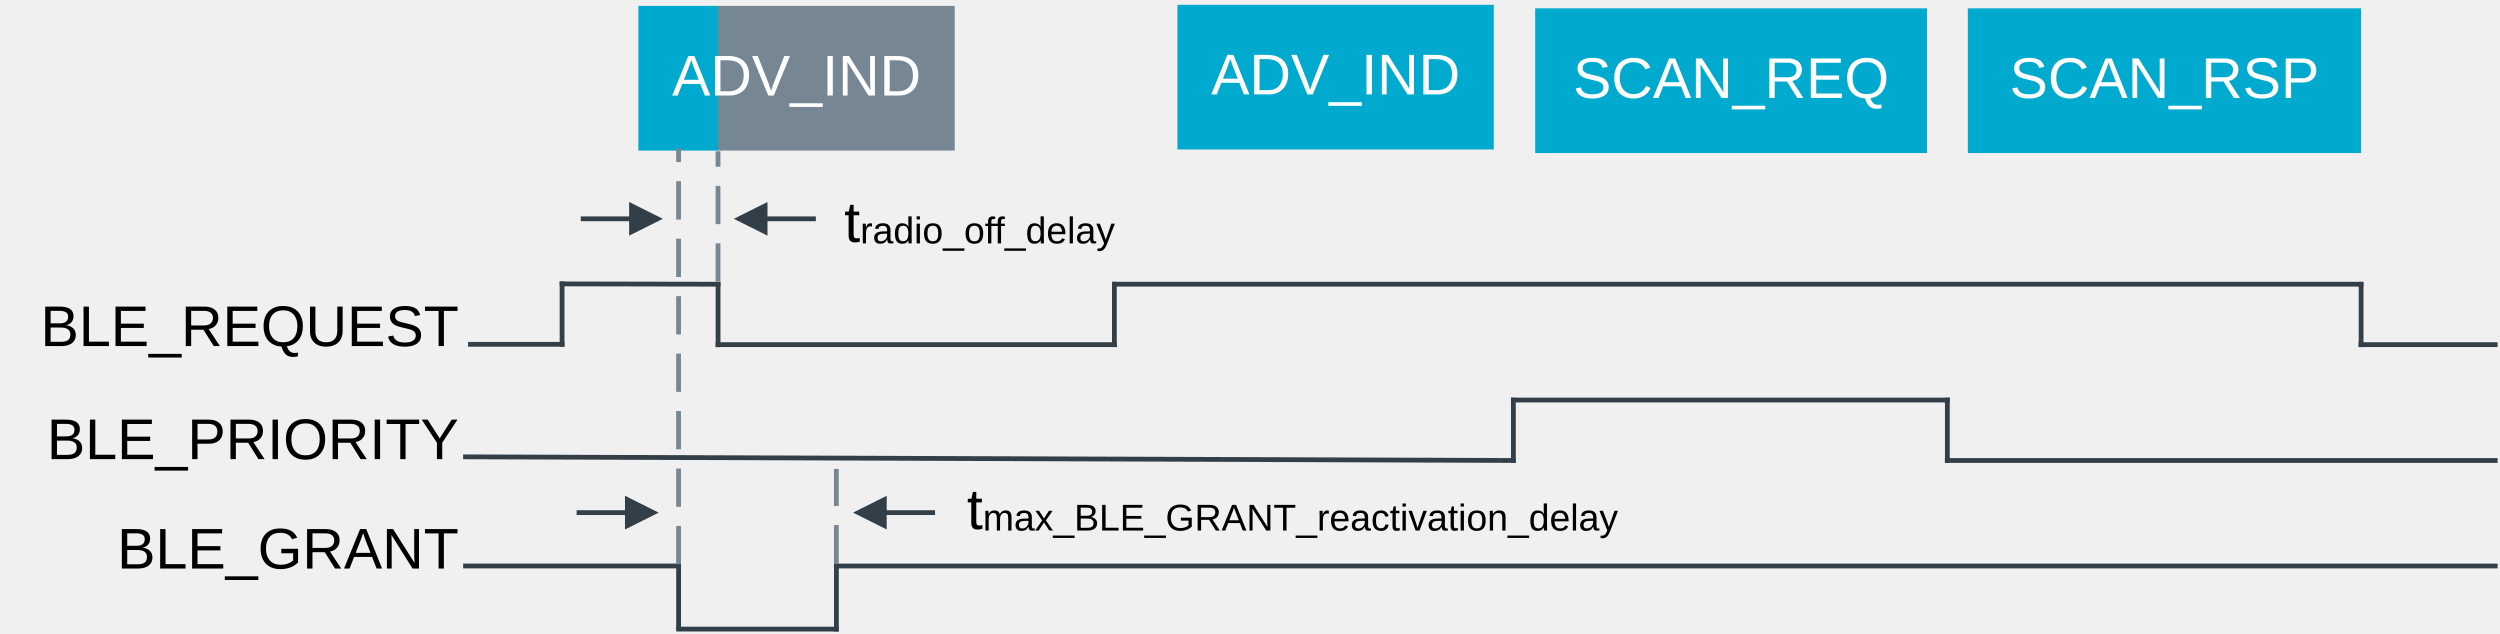
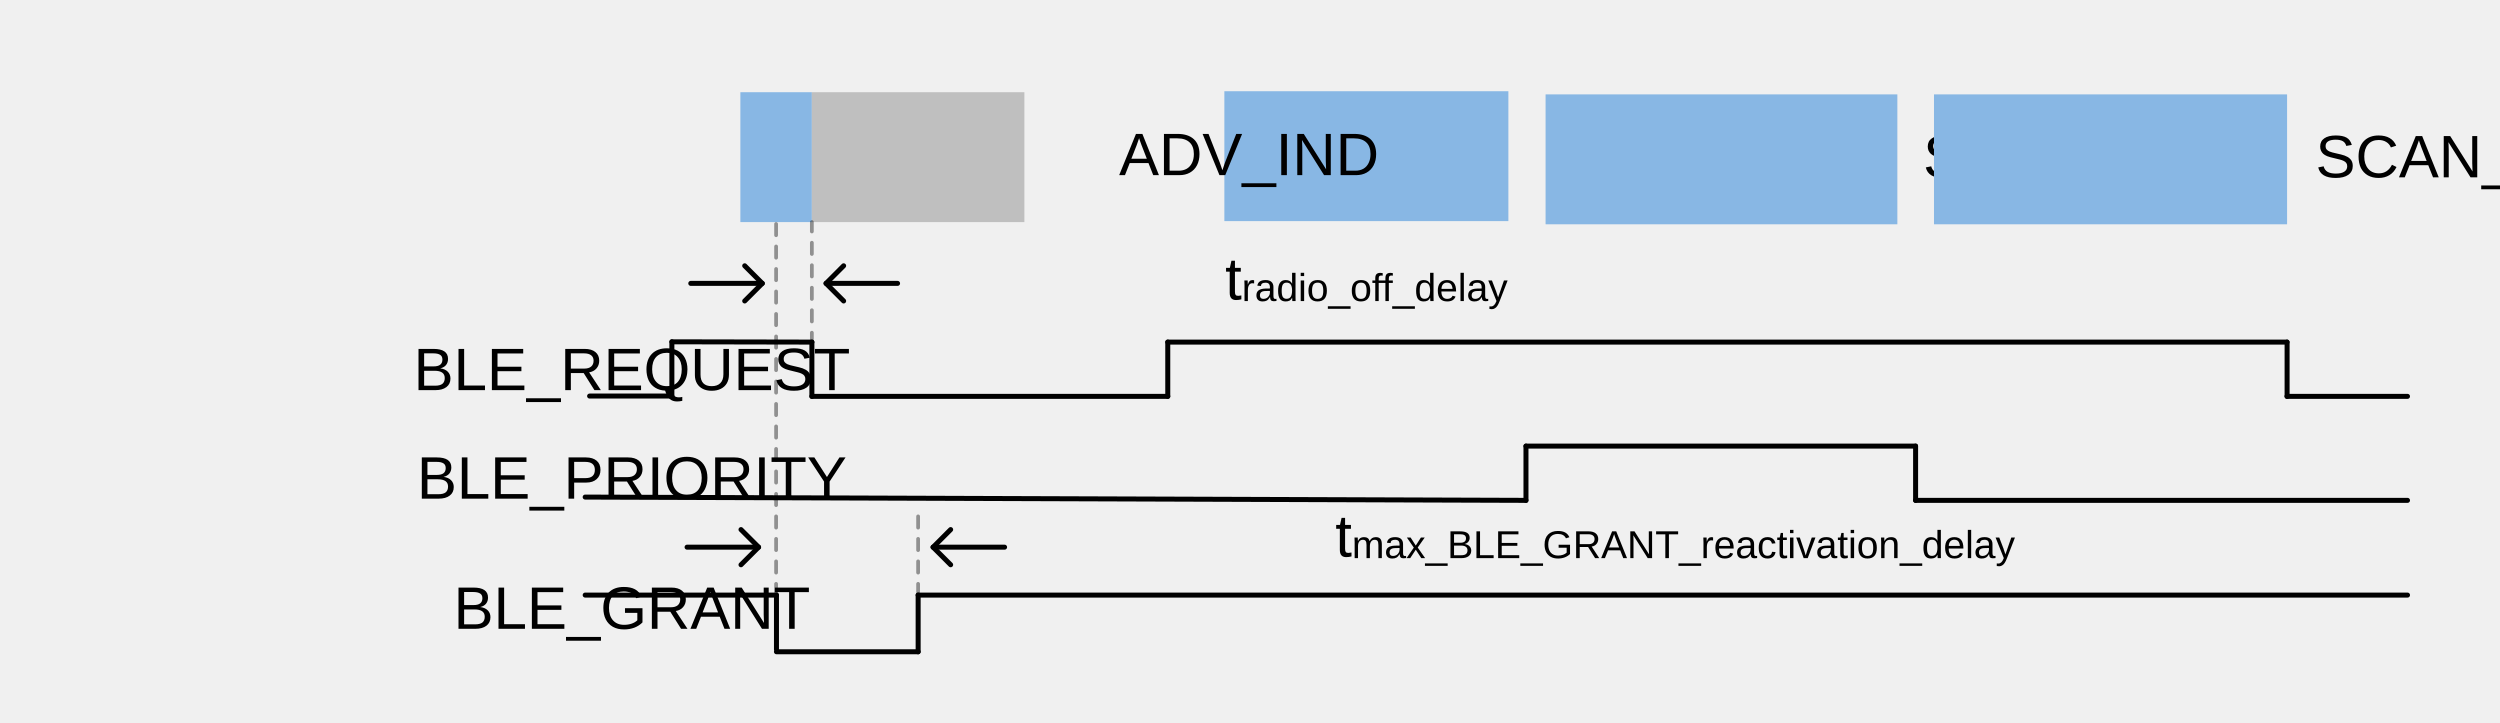
- <svg xmlns="http://www.w3.org/2000/svg" xmlns:xlink="http://www.w3.org/1999/xlink" width="7.252in" height="1.839in" viewBox="0 0 522.121 132.394" xml:space="preserve" color-interpolation-filters="sRGB" class="st14">
+ <svg xmlns="http://www.w3.org/2000/svg" xmlns:ns1="http://schemas.microsoft.com/visio/2003/SVGExtensions/" xmlns:xlink="http://www.w3.org/1999/xlink" width="6.947in" height="2.008in" viewBox="0 0 500.164 144.573" xml:space="preserve" color-interpolation-filters="sRGB" class="st14">
+   <ns1:documentProperties ns1:langID="1044" ns1:metric="true" ns1:viewMarkup="false">
+     <ns1:userDefs>
+       <ns1:ud ns1:nameU="msvNoAutoConnect" ns1:val="VT0(1):26" />
+       <ns1:ud ns1:nameU="msvConvertTheme" />
+     </ns1:userDefs>
+   </ns1:documentProperties>
  <style type="text/css">
	
- 		.st1 {fill:none;stroke:none;stroke-linecap:butt;stroke-width:1}
+ 		.st1 {fill:none;stroke:none;stroke-width:0.25}
		.st2 {fill:#000000;font-family:Arial;font-size:1em}
- 		.st3 {fill:#000000}
- 		.st4 {stroke:#333f48;stroke-width:1}
- 		.st5 {fill:#00a9ce;stroke:none;stroke-width:1}
- 		.st6 {fill:#ffffff;font-family:Arial;font-size:1em}
- 		.st7 {fill:#768692;stroke:none;stroke-width:1}
- 		.st8 {fill:none;stroke:none;stroke-width:1}
- 		.st9 {stroke:#768692;stroke-dasharray:7,5;stroke-width:1}
- 		.st10 {marker-start:url(#mrkr4-97);stroke:#333f48;stroke-width:1}
- 		.st11 {fill:#333f48;fill-opacity:1;stroke:#333f48;stroke-opacity:1;stroke-width:0.284}
- 		.st12 {marker-end:url(#mrkr4-103);stroke:#333f48;stroke-width:1}
+ 		.st3 {stroke:#000000;stroke-linecap:round;stroke-linejoin:round;stroke-width:1}
+ 		.st4 {fill:#88b7e4;stroke:none;stroke-linecap:round;stroke-linejoin:round;stroke-width:0.5}
+ 		.st5 {fill:#bfbfbf;stroke:none;stroke-linecap:round;stroke-linejoin:round;stroke-width:0.5}
+ 		.st6 {fill:none;stroke:none;stroke-linecap:round;stroke-linejoin:round;stroke-width:0.5}
+ 		.st7 {fill:none}
+ 		.st8 {stroke:#000000;stroke-dasharray:2.25,2.25;stroke-linecap:round;stroke-linejoin:round;stroke-opacity:0.4;stroke-width:0.75}
+ 		.st9 {marker-start:url(#mrkr1-103);stroke:#000000;stroke-linecap:round;stroke-linejoin:round;stroke-width:1}
+ 		.st10 {fill:#000000;fill-opacity:1;stroke:#000000;stroke-opacity:1;stroke-width:0.284}
+ 		.st11 {marker-end:url(#mrkr1-109);stroke:#000000;stroke-linecap:round;stroke-linejoin:round;stroke-width:1}
+ 		.st12 {fill:none;stroke:none;stroke-linecap:round;stroke-linejoin:round;stroke-width:0.75}
		.st13 {baseline-shift:-32.494%;font-size:0.65em}
		.st14 {fill:none;fill-rule:evenodd;font-size:12px;overflow:visible;stroke-linecap:square;stroke-miterlimit:3}
	
	</style>
  <defs id="Markers">
-     <g id="lend4">
-       <path d="M 2 1 L 0 0 L 2 -1 L 2 1 " style="stroke:none" />
-     </g>
-     <marker id="mrkr4-97" class="st11" refX="6.68" orient="auto" markerUnits="strokeWidth" overflow="visible">
-       <use xlink:href="#lend4" transform="scale(3.52) " />
+     <g id="lend1">
+       <path d="M 1 -1 L 0 0 L 1 1 " style="stroke-linecap:round;stroke-linejoin:round;fill:none" />
+     </g>
+     <marker id="mrkr1-103" class="st10" ns1:arrowType="1" ns1:arrowSize="2" orient="auto" markerUnits="strokeWidth" overflow="visible">
+       <use xlink:href="#lend1" transform="scale(3.520009) " />
    </marker>
-     <marker id="mrkr4-103" class="st11" refX="-7.04" orient="auto" markerUnits="strokeWidth" overflow="visible">
-       <use xlink:href="#lend4" transform="scale(-3.52,-3.52) " />
+     <marker id="mrkr1-109" class="st10" ns1:arrowType="1" ns1:arrowSize="2" orient="auto" markerUnits="strokeWidth" overflow="visible">
+       <use xlink:href="#lend1" transform="scale(-3.520009,-3.520009) " />
    </marker>
  </defs>
-   <g>
-     <g id="shape343-1" transform="translate(1,-56.7049)">
-       <rect x="0" y="118.37" width="98.818" height="14.024" class="st1" />
-       <text x="7.46" y="128.98" class="st2">BLE_REQUEST</text>
-     </g>
-     <g id="shape344-4" transform="translate(1,-33.0959)">
-       <rect x="0" y="118.37" width="98.818" height="14.024" class="st1" />
-       <text x="8.79" y="128.98" class="st2">BLE_PRIORITY</text>
-     </g>
-     <g id="shape345-7" transform="translate(1,-10.2425)">
-       <rect x="0" y="118.37" width="98.818" height="14.024" class="st1" />
-       <text x="23.46" y="128.98" class="st2">BLE_GRANT</text>
-     </g>
-     <g id="shape346-10" transform="translate(493.085,-60.4158)">
-       <path d="M0 132.39 L28.03 132.39 L0 132.39 Z" class="st3" />
-       <path d="M0 132.39 L28.03 132.39" class="st4" />
-     </g>
-     <g id="shape347-13" transform="translate(174.674,-14.1889) rotate(5.1065E-07)">
-       <path d="M0 132.39 L346.45 132.39 L0 132.39 Z" class="st3" />
-       <path d="M0 132.39 L346.45 132.39" class="st4" />
-     </g>
-     <g id="shape348-16" transform="translate(117.668,-73.1039) rotate(0.117634)">
-       <path d="M0 132.39 L32.57 132.39 L0 132.39 Z" class="st3" />
-       <path d="M0 132.39 L32.57 132.39" class="st4" />
-     </g>
-     <g id="shape349-19" transform="translate(316.059,-48.8449)">
-       <path d="M0 132.39 L90.63 132.39 L0 132.39 Z" class="st3" />
-       <path d="M0 132.39 L90.63 132.39" class="st4" />
-     </g>
-     <g id="shape350-22" transform="translate(100.348,71.9819) rotate(-90)">
-       <path d="M0 132.39 L12.63 132.39 L0 132.39 Z" class="st3" />
-       <path d="M0 132.39 L12.63 132.39" class="st4" />
-     </g>
-     <g id="shape351-25" transform="translate(625.504,59.3603) rotate(90)">
-       <path d="M0 132.39 L12.63 132.39 L0 132.39 Z" class="st3" />
-       <path d="M0 132.39 L12.63 132.39" class="st4" />
-     </g>
-     <g id="shape352-28" transform="translate(448.458,83.5528) rotate(90)">
-       <path d="M0 132.39 L12.63 132.39 L0 132.39 Z" class="st3" />
-       <path d="M0 132.39 L12.63 132.39" class="st4" />
-     </g>
-     <g id="shape353-31" transform="translate(539.09,83.5528) rotate(90)">
-       <path d="M0 132.39 L12.63 132.39 L0 132.39 Z" class="st3" />
-       <path d="M0 132.39 L12.63 132.39" class="st4" />
-     </g>
-     <g id="shape354-34" transform="translate(406.692,-36.2232)">
-       <path d="M0 132.39 L114.43 132.39 L0 132.39 Z" class="st3" />
-       <path d="M0 132.39 L114.43 132.39" class="st4" />
-     </g>
-     <g id="shape355-37" transform="translate(282.354,59.3603) rotate(90)">
-       <path d="M0 132.39 L12.63 132.39 L0 132.39 Z" class="st3" />
-       <path d="M0 132.39 L12.63 132.39" class="st4" />
-     </g>
-     <g id="shape356-40" transform="translate(149.956,-60.4158)">
-       <path d="M0 132.39 L82.79 132.39 L0 132.39 Z" class="st3" />
-       <path d="M0 132.39 L82.79 132.39" class="st4" />
-     </g>
-     <g id="shape357-43" transform="translate(232.746,-73.0373)">
-       <path d="M0 132.39 L260.34 132.39 L0 132.39 Z" class="st3" />
-       <path d="M0 132.39 L260.34 132.39" class="st4" />
-     </g>
-     <g id="shape358-46" transform="translate(-15.0016,71.9151) rotate(-90)">
-       <path d="M0 132.39 L12.63 132.39 L0 132.39 Z" class="st3" />
-       <path d="M0 132.39 L12.63 132.39" class="st4" />
-     </g>
-     <g id="shape359-49" transform="translate(98.2552,-60.4827)">
-       <path d="M0 132.39 L19.14 132.39 L0 132.39 Z" class="st3" />
-       <path d="M0 132.39 L19.14 132.39" class="st4" />
-     </g>
-     <g id="shape361-52" transform="translate(245.906,-101.179)">
-       <rect x="0" y="102.179" width="66.067" height="30.214" class="st5" />
-       <text x="7.03" y="120.89" class="st6">ADV_IND</text>
-     </g>
-     <g id="shape363-55" transform="translate(320.625,-100.441)">
-       <rect x="0" y="102.179" width="81.827" height="30.214" class="st5" />
-       <text x="7.9" y="120.89" class="st6">SCAN_REQ</text>
-     </g>
-     <g id="shape365-58" transform="translate(410.975,-100.441)">
-       <rect x="0" y="102.179" width="82.132" height="30.214" class="st5" />
-       <text x="8.72" y="120.89" class="st6">SCAN_RSP</text>
-     </g>
-     <g id="shape366-61" transform="translate(97.6843,-36.9853) rotate(0.199717)">
-       <path d="M0 132.39 L218.83 132.39 L0 132.39 Z" class="st3" />
-       <path d="M0 132.39 L218.83 132.39" class="st4" />
-     </g>
-     <g id="shape367-64" transform="translate(274.115,118.209) rotate(90)">
-       <path d="M0 132.39 L12.63 132.39 L0 132.39 Z" class="st3" />
-       <path d="M0 132.39 L12.63 132.39" class="st4" />
-     </g>
-     <g id="shape368-67" transform="translate(307.071,118.209) rotate(90)">
-       <path d="M0 132.39 L13.18 132.39 L0 132.39 Z" class="st3" />
-       <path d="M0 132.39 L13.18 132.39" class="st4" />
-     </g>
-     <g id="shape369-70" transform="translate(141.717,-1.00605)">
-       <path d="M0 132.39 L32.96 132.39 L0 132.39 Z" class="st3" />
-       <path d="M0 132.39 L32.96 132.39" class="st4" />
-     </g>
-     <g id="shape370-73" transform="translate(97.2251,-14.1889)">
-       <path d="M0 132.39 L44.49 132.39 L0 132.39 Z" class="st3" />
-       <path d="M0 132.39 L44.49 132.39" class="st4" />
-     </g>
-     <g id="shape372-76" transform="translate(133.324,-100.949)">
-       <rect x="0" y="102.179" width="16.632" height="30.214" class="st5" />
-     </g>
-     <g id="shape374-78" transform="translate(149.957,-100.949)">
-       <rect x="0" y="102.179" width="49.436" height="30.214" class="st7" />
-     </g>
-     <g id="shape376-80" transform="translate(133.324,-100.949)">
-       <rect x="0" y="102.179" width="66.067" height="30.214" class="st8" />
-       <text x="7.03" y="120.89" class="st6">ADV_IND</text>
-     </g>
-     <g id="shape379-83" transform="translate(17.5682,58.3122) rotate(-90)">
-       <path d="M0 132.39 L26.23 132.39 L0 132.39 Z" class="st3" />
-       <path d="M0 132.39 L26.23 132.39" class="st9" />
-     </g>
-     <g id="shape382-86" transform="translate(42.2802,117.155) rotate(-90)">
-       <path d="M0 132.39 L18.72 132.39 L0 132.39 Z" class="st3" />
-       <path d="M0 132.39 L18.72 132.39" class="st9" />
-     </g>
-     <g id="shape385-89" transform="translate(9.32721,117.343) rotate(-90)">
-       <path d="M0 132.39 L85.9 132.39 L0 132.39 Z" class="st3" />
-       <path d="M0 132.39 L85.9 132.39" class="st9" />
-     </g>
-     <g id="shape386-92" transform="translate(178.146,-25.3338)">
-       <path d="M6.68 132.39 L7.04 132.39 L16.64 132.39" class="st10" />
-     </g>
-     <g id="shape387-98" transform="translate(120.927,-25.3338)">
-       <path d="M0 132.39 L9.6 132.39" class="st12" />
-     </g>
-     <g id="shape388-104" transform="translate(201.94,-15.2392)">
-       <rect x="0" y="112.617" width="159.688" height="19.777" class="st8" />
-       <text x="-0.01" y="125.74" class="st2">t<tspan dy="-0.287em" class="st13">max_BLE_GRANT_reactivation_delay</tspan>
+   <g ns1:mID="12" ns1:index="3" ns1:groupContext="foregroundPage">
+     <ns1:pageProperties ns1:drawingScale="0.0393701" ns1:pageScale="0.0393701" ns1:drawingUnits="24" ns1:shadowOffsetX="9" ns1:shadowOffsetY="-9" />
+     <ns1:layer ns1:name="Hairline" ns1:index="0" color="#000000" />
+     <g id="shape1-1" ns1:mID="1" ns1:groupContext="shape" transform="translate(18.25,-64.0845)">
+       <ns1:textBlock ns1:margins="rect(4,4,4,4)" ns1:tabSpace="42.5197" />
+       <ns1:textRect cx="48.158" cy="138.542" width="96.32" height="12.062" />
+       <rect x="0" y="132.511" width="96.315" height="12.062" class="st1" />
+       <text x="4.48" y="142.14" class="st2" ns1:langID="1044">
+         <ns1:paragraph ns1:horizAlign="1" />
+         <ns1:tabList />BLE_REQUEST</text>
+     </g>
+     <g id="shape2-4" ns1:mID="2" ns1:groupContext="shape" transform="translate(18.25,-42.3729)">
+       <ns1:textBlock ns1:margins="rect(4,4,4,4)" ns1:tabSpace="42.5197" />
+       <ns1:textRect cx="48.158" cy="138.542" width="96.32" height="12.062" />
+       <rect x="0" y="132.511" width="96.315" height="12.062" class="st1" />
+       <text x="5.14" y="142.14" class="st2" ns1:langID="1044">
+         <ns1:paragraph ns1:horizAlign="1" />
+         <ns1:tabList />BLE_PRIORITY</text>
+     </g>
+     <g id="shape3-7" ns1:mID="3" ns1:groupContext="shape" transform="translate(18.25,-16.3344)">
+       <ns1:textBlock ns1:margins="rect(4,4,4,4)" ns1:tabSpace="42.5197" />
+       <ns1:textRect cx="48.158" cy="138.542" width="96.32" height="12.062" />
+       <rect x="0" y="132.511" width="96.315" height="12.062" class="st1" />
+       <text x="12.48" y="142.14" class="st2" ns1:langID="1044">
+         <ns1:paragraph ns1:horizAlign="1" />
+         <ns1:tabList />BLE_GRANT</text>
+     </g>
+     <g id="shape4-10" ns1:mID="4" ns1:groupContext="shape" transform="translate(457.551,-65.2717)">
+       <ns1:userDefs>
+         <ns1:ud ns1:nameU="msvThemeColors" ns1:val="VT0(254):26" />
+       </ns1:userDefs>
+       <path d="M0 144.57 L24.11 144.57" class="st3" />
+     </g>
+     <g id="shape6-13" ns1:mID="6" ns1:groupContext="shape" transform="translate(183.685,-25.5118) rotate(5.10651E-07)">
+       <ns1:userDefs>
+         <ns1:ud ns1:nameU="msvThemeColors" ns1:val="VT0(254):26" />
+       </ns1:userDefs>
+       <path d="M0 144.57 L297.98 144.57" class="st3" />
+     </g>
+     <g id="shape7-16" ns1:mID="7" ns1:groupContext="shape" transform="translate(134.717,-76.1847) rotate(0.117634)">
+       <ns1:userDefs>
+         <ns1:ud ns1:nameU="msvThemeColors" ns1:val="VT0(254):26" />
+       </ns1:userDefs>
+       <path d="M0 144.57 L28.01 144.57" class="st3" />
+     </g>
+     <g id="shape8-19" ns1:mID="8" ns1:groupContext="shape" transform="translate(305.291,-55.3195)">
+       <ns1:userDefs>
+         <ns1:ud ns1:nameU="msvThemeColors" ns1:val="VT0(254):26" />
+       </ns1:userDefs>
+       <path d="M0 144.57 L77.95 144.57" class="st3" />
+     </g>
+     <g id="shape9-22" ns1:mID="9" ns1:groupContext="shape" transform="translate(89.0593,79.3017) rotate(-90)">
+       <ns1:userDefs>
+         <ns1:ud ns1:nameU="msvThemeColors" ns1:val="VT0(254):26" />
+       </ns1:userDefs>
+       <path d="M0 144.57 L10.86 144.57" class="st3" />
+     </g>
+     <g id="shape10-25" ns1:mID="10" ns1:groupContext="shape" transform="translate(602.143,68.4459) rotate(90)">
+       <ns1:userDefs>
+         <ns1:ud ns1:nameU="msvThemeColors" ns1:val="VT0(254):26" />
+       </ns1:userDefs>
+       <path d="M0 144.57 L10.86 144.57" class="st3" />
+     </g>
+     <g id="shape11-28" ns1:mID="11" ns1:groupContext="shape" transform="translate(449.865,89.2539) rotate(90)">
+       <ns1:userDefs>
+         <ns1:ud ns1:nameU="msvThemeColors" ns1:val="VT0(254):26" />
+       </ns1:userDefs>
+       <path d="M0 144.57 L10.86 144.57" class="st3" />
+     </g>
+     <g id="shape12-31" ns1:mID="12" ns1:groupContext="shape" transform="translate(527.818,89.2539) rotate(90)">
+       <ns1:userDefs>
+         <ns1:ud ns1:nameU="msvThemeColors" ns1:val="VT0(254):26" />
+       </ns1:userDefs>
+       <path d="M0 144.57 L10.86 144.57" class="st3" />
+     </g>
+     <g id="shape13-34" ns1:mID="13" ns1:groupContext="shape" transform="translate(383.244,-44.4636)">
+       <ns1:userDefs>
+         <ns1:ud ns1:nameU="msvThemeColors" ns1:val="VT0(254):26" />
+       </ns1:userDefs>
+       <path d="M0 144.57 L98.42 144.57" class="st3" />
+     </g>
+     <g id="shape14-37" ns1:mID="14" ns1:groupContext="shape" transform="translate(306.999,68.4459) rotate(90)">
+       <ns1:userDefs>
+         <ns1:ud ns1:nameU="msvThemeColors" ns1:val="VT0(254):26" />
+       </ns1:userDefs>
+       <path d="M0 144.57 L10.86 144.57" class="st3" />
+     </g>
+     <g id="shape19-40" ns1:mID="19" ns1:groupContext="shape" transform="translate(162.425,-65.2717)">
+       <ns1:userDefs>
+         <ns1:ud ns1:nameU="msvThemeColors" ns1:val="VT0(254):26" />
+       </ns1:userDefs>
+       <path d="M0 144.57 L71.21 144.57" class="st3" />
+     </g>
+     <g id="shape20-43" ns1:mID="20" ns1:groupContext="shape" transform="translate(233.633,-76.1275)">
+       <ns1:userDefs>
+         <ns1:ud ns1:nameU="msvThemeColors" ns1:val="VT0(254):26" />
+       </ns1:userDefs>
+       <path d="M0 144.57 L223.92 144.57" class="st3" />
+     </g>
+     <g id="shape21-46" ns1:mID="21" ns1:groupContext="shape" transform="translate(-10.1533,79.2443) rotate(-90)">
+       <ns1:userDefs>
+         <ns1:ud ns1:nameU="msvThemeColors" ns1:val="VT0(254):26" />
+       </ns1:userDefs>
+       <path d="M0 144.57 L10.86 144.57" class="st3" />
+     </g>
+     <g id="shape22-49" ns1:mID="22" ns1:groupContext="shape" transform="translate(117.957,-65.3292)">
+       <ns1:userDefs>
+         <ns1:ud ns1:nameU="msvThemeColors" ns1:val="VT0(254):26" />
+       </ns1:userDefs>
+       <path d="M0 144.57 L16.46 144.57" class="st3" />
+     </g>
+     <g id="group27-52" transform="translate(244.952,-100.336)" ns1:mID="27" ns1:groupContext="group">
+       <g id="shape28-53" ns1:mID="28" ns1:groupContext="shape">
+         <ns1:textBlock ns1:margins="rect(0,0,0,0)" ns1:tabSpace="42.5197" />
+         <ns1:textRect cx="28.412" cy="131.58" width="56.83" height="25.988" />
+         <rect x="0" y="118.586" width="56.825" height="25.988" class="st4" />
+         <text x="2.41" y="135.18" class="st2" ns1:langID="1033">
+           <ns1:paragraph ns1:horizAlign="1" />
+           <ns1:tabList />ADV_IND</text>
+       </g>
+     </g>
+     <g id="group29-56" transform="translate(309.218,-99.7013)" ns1:mID="29" ns1:groupContext="group">
+       <g id="shape30-57" ns1:mID="30" ns1:groupContext="shape">
+         <ns1:textBlock ns1:margins="rect(0,0,0,0)" ns1:tabSpace="42.5197" />
+         <ns1:textRect cx="35.19" cy="131.58" width="70.38" height="25.988" />
+         <rect x="0" y="118.586" width="70.38" height="25.988" class="st4" />
+         <text x="2.18" y="135.18" class="st2" ns1:langID="1033">
+           <ns1:paragraph ns1:horizAlign="1" />
+           <ns1:tabList />SCAN_REQ</text>
+       </g>
+     </g>
+     <g id="group31-60" transform="translate(386.928,-99.7013)" ns1:mID="31" ns1:groupContext="group">
+       <g id="shape32-61" ns1:mID="32" ns1:groupContext="shape">
+         <ns1:textBlock ns1:margins="rect(0,0,0,0)" ns1:tabSpace="42.5197" />
+         <ns1:textRect cx="35.321" cy="131.58" width="70.65" height="25.988" />
+         <rect x="0" y="118.586" width="70.642" height="25.988" class="st4" />
+         <text x="2.98" y="135.18" class="st2" ns1:langID="1033">
+           <ns1:paragraph ns1:horizAlign="1" />
+           <ns1:tabList />SCAN_RSP</text>
+       </g>
+     </g>
+     <g id="shape39-64" ns1:mID="39" ns1:groupContext="shape" transform="translate(117.573,-45.1189) rotate(0.199717)">
+       <ns1:userDefs>
+         <ns1:ud ns1:nameU="msvThemeColors" ns1:val="VT0(254):26" />
+       </ns1:userDefs>
+       <path d="M0 144.57 L188.22 144.57" class="st3" />
+     </g>
+     <g id="shape51-67" ns1:mID="51" ns1:groupContext="shape" transform="translate(299.912,119.062) rotate(90)">
+       <ns1:userDefs>
+         <ns1:ud ns1:nameU="msvThemeColors" ns1:val="VT0(254):26" />
+       </ns1:userDefs>
+       <path d="M0 144.57 L10.86 144.57" class="st3" />
+     </g>
+     <g id="shape52-70" ns1:mID="52" ns1:groupContext="shape" transform="translate(328.258,119.062) rotate(90)">
+       <ns1:userDefs>
+         <ns1:ud ns1:nameU="msvThemeColors" ns1:val="VT0(254):26" />
+       </ns1:userDefs>
+       <path d="M0 144.57 L11.34 144.57" class="st3" />
+     </g>
+     <g id="shape53-73" ns1:mID="53" ns1:groupContext="shape" transform="translate(155.339,-14.1732)">
+       <ns1:userDefs>
+         <ns1:ud ns1:nameU="msvThemeColors" ns1:val="VT0(254):26" />
+       </ns1:userDefs>
+       <path d="M0 144.57 L28.35 144.57" class="st3" />
+     </g>
+     <g id="shape58-76" ns1:mID="58" ns1:groupContext="shape" transform="translate(117.071,-25.5118)">
+       <ns1:userDefs>
+         <ns1:ud ns1:nameU="msvThemeColors" ns1:val="VT0(254):26" />
+       </ns1:userDefs>
+       <path d="M0 144.57 L38.27 144.57" class="st3" />
+     </g>
+     <g id="group67-79" transform="translate(148.12,-100.138)" ns1:mID="67" ns1:groupContext="group">
+       <g id="shape68-80" ns1:mID="68" ns1:groupContext="shape" transform="translate(9.74695E-07,0)">
+         <ns1:textBlock ns1:margins="rect(0,0,0,0)" ns1:tabSpace="42.5197" />
+         <rect x="0" y="118.586" width="14.305" height="25.988" class="st4" />
+       </g>
+     </g>
+     <g id="group69-82" transform="translate(155.339,-100.138)" ns1:mID="69" ns1:groupContext="group">
+       <g id="shape70-83" ns1:mID="70" ns1:groupContext="shape" transform="translate(7.08661,0)">
+         <ns1:textBlock ns1:margins="rect(0,0,0,0)" ns1:tabSpace="42.5197" />
+         <rect x="0" y="118.586" width="42.52" height="25.988" class="st5" />
+       </g>
+     </g>
+     <g id="group71-85" transform="translate(148.12,-100.138)" ns1:mID="71" ns1:groupContext="group">
+       <g id="shape72-86" ns1:mID="72" ns1:groupContext="shape" transform="translate(3.87182E-06,0)">
+         <ns1:textBlock ns1:margins="rect(0,0,0,0)" ns1:tabSpace="42.5197" />
+         <ns1:textRect cx="28.412" cy="131.58" width="56.83" height="25.988" />
+         <rect x="0" y="118.586" width="56.825" height="25.988" class="st6" />
+         <text x="2.41" y="135.18" class="st2" ns1:langID="1033">
+           <ns1:paragraph ns1:horizAlign="1" />
+           <ns1:tabList />ADV_IND</text>
+       </g>
+     </g>
+     <g id="shape73-89" ns1:mID="73" ns1:groupContext="shape" transform="translate(17.8518,68.8136) rotate(-90)">
+       <path d="M0 144.57 L24.38 144.57 L0 144.57 Z" class="st7" />
+       <path d="M0 144.57 L24.38 144.57" class="st8" />
+     </g>
+     <g id="shape75-92" ns1:mID="75" ns1:groupContext="shape" transform="translate(39.1116,119.062) rotate(-90)">
+       <path d="M0 144.57 L17.01 144.57 L0 144.57 Z" class="st7" />
+       <path d="M0 144.57 L17.01 144.57" class="st8" />
+     </g>
+     <g id="shape77-95" ns1:mID="77" ns1:groupContext="shape" transform="translate(10.6992,119.062) rotate(-90)">
+       <path d="M0 144.57 L74.63 144.57 L0 144.57 Z" class="st7" />
+       <path d="M0 144.57 L74.63 144.57" class="st8" />
+     </g>
+     <g id="shape79-98" ns1:mID="79" ns1:groupContext="shape" transform="translate(186.671,-35.0976)">
+       <path d="M0 144.57 L14.31 144.57" class="st9" />
+     </g>
+     <g id="shape80-104" ns1:mID="80" ns1:groupContext="shape" transform="translate(137.457,-35.0976)">
+       <path d="M0 144.57 L14.31 144.57" class="st11" />
+     </g>
+     <g id="shape81-110" ns1:mID="81" ns1:groupContext="shape" ns1:layerMember="0" transform="translate(207.137,-31.7779)">
+       <ns1:userDefs>
+         <ns1:ud ns1:nameU="DWGTextHAlign" ns1:prompt="0=left, 0.5=center, 1=right" ns1:val="VT0(1):1" />
+         <ns1:ud ns1:nameU="DWGTextVAlign" ns1:prompt="0=bottom, 0.5=middle, 1=top" ns1:val="VT0(0.5):1" />
+         <ns1:ud ns1:nameU="SOLSH" ns1:prompt="" ns1:val="VT4({13D0FF3B-CF5B-4a46-98AB-14030248EAEF})" />
+         <ns1:ud ns1:nameU="DWGEntityType" ns1:prompt="" ns1:val="VT4(MTEXT)" />
+       </ns1:userDefs>
+       <ns1:textBlock ns1:margins="rect(0,0,0,0)" />
+       <ns1:textRect cx="68.673" cy="139.911" width="137.37" height="9.324" />
+       <rect x="0" y="135.249" width="137.348" height="9.324" class="st12" />
+       <text x="-0.01" y="143.15" class="st2" ns1:langID="1044">
+         <ns1:paragraph ns1:spLine="-1.08" ns1:spAfter="7.99997" ns1:bulletSize="0.166667" />
+         <ns1:tabList />t<tspan dy="-0.287em" class="st13" ns1:langID="1033" ns1:baseFontSize="12">max_BLE_GRANT_reactivation_delay</tspan>
      </text>
    </g>
-     <g id="shape389-108" transform="translate(153.252,-86.6944)">
-       <path d="M6.68 132.39 L7.04 132.39 L16.64 132.39" class="st10" />
-     </g>
-     <g id="shape390-113" transform="translate(121.79,-86.6944)">
-       <path d="M0 132.39 L9.6 132.39" class="st12" />
-     </g>
-     <g id="shape391-118" transform="translate(176.321,-78.0871)">
-       <rect x="0" y="118.37" width="88.984" height="14.024" class="st8" />
-       <text x="-0.01" y="128.62" class="st2">t<tspan dy="-0.287em" class="st13">radio_off_delay</tspan>
+     <g id="shape82-114" ns1:mID="82" ns1:groupContext="shape" transform="translate(165.26,-87.874)">
+       <path d="M0 144.57 L14.31 144.57" class="st9" />
+     </g>
+     <g id="shape83-119" ns1:mID="83" ns1:groupContext="shape" transform="translate(138.199,-87.874)">
+       <path d="M0 144.57 L14.31 144.57" class="st11" />
+     </g>
+     <g id="shape84-124" ns1:mID="84" ns1:groupContext="shape" ns1:layerMember="0" transform="translate(185.102,-83.2118)">
+       <ns1:userDefs>
+         <ns1:ud ns1:nameU="DWGTextHAlign" ns1:prompt="0=left, 0.5=center, 1=right" ns1:val="VT0(1):1" />
+         <ns1:ud ns1:nameU="DWGTextVAlign" ns1:prompt="0=bottom, 0.5=middle, 1=top" ns1:val="VT0(0.5):1" />
+         <ns1:ud ns1:nameU="SOLSH" ns1:prompt="" ns1:val="VT4({13D0FF3B-CF5B-4a46-98AB-14030248EAEF})" />
+         <ns1:ud ns1:nameU="DWGEntityType" ns1:prompt="" ns1:val="VT4(MTEXT)" />
+       </ns1:userDefs>
+       <ns1:textBlock ns1:margins="rect(0,0,0,0)" />
+       <ns1:textRect cx="38.267" cy="139.911" width="76.55" height="9.324" />
+       <rect x="0" y="135.249" width="76.535" height="9.324" class="st12" />
+       <text x="-0.01" y="143.15" class="st2" ns1:langID="1044">
+         <ns1:paragraph ns1:spLine="-1.08" ns1:spAfter="7.99997" ns1:bulletSize="0.166667" />
+         <ns1:tabList />t<tspan dy="-0.287em" class="st13" ns1:langID="1033" ns1:baseFontSize="12">radio_off_delay</tspan>
      </text>
    </g>
  </g>
</svg>
